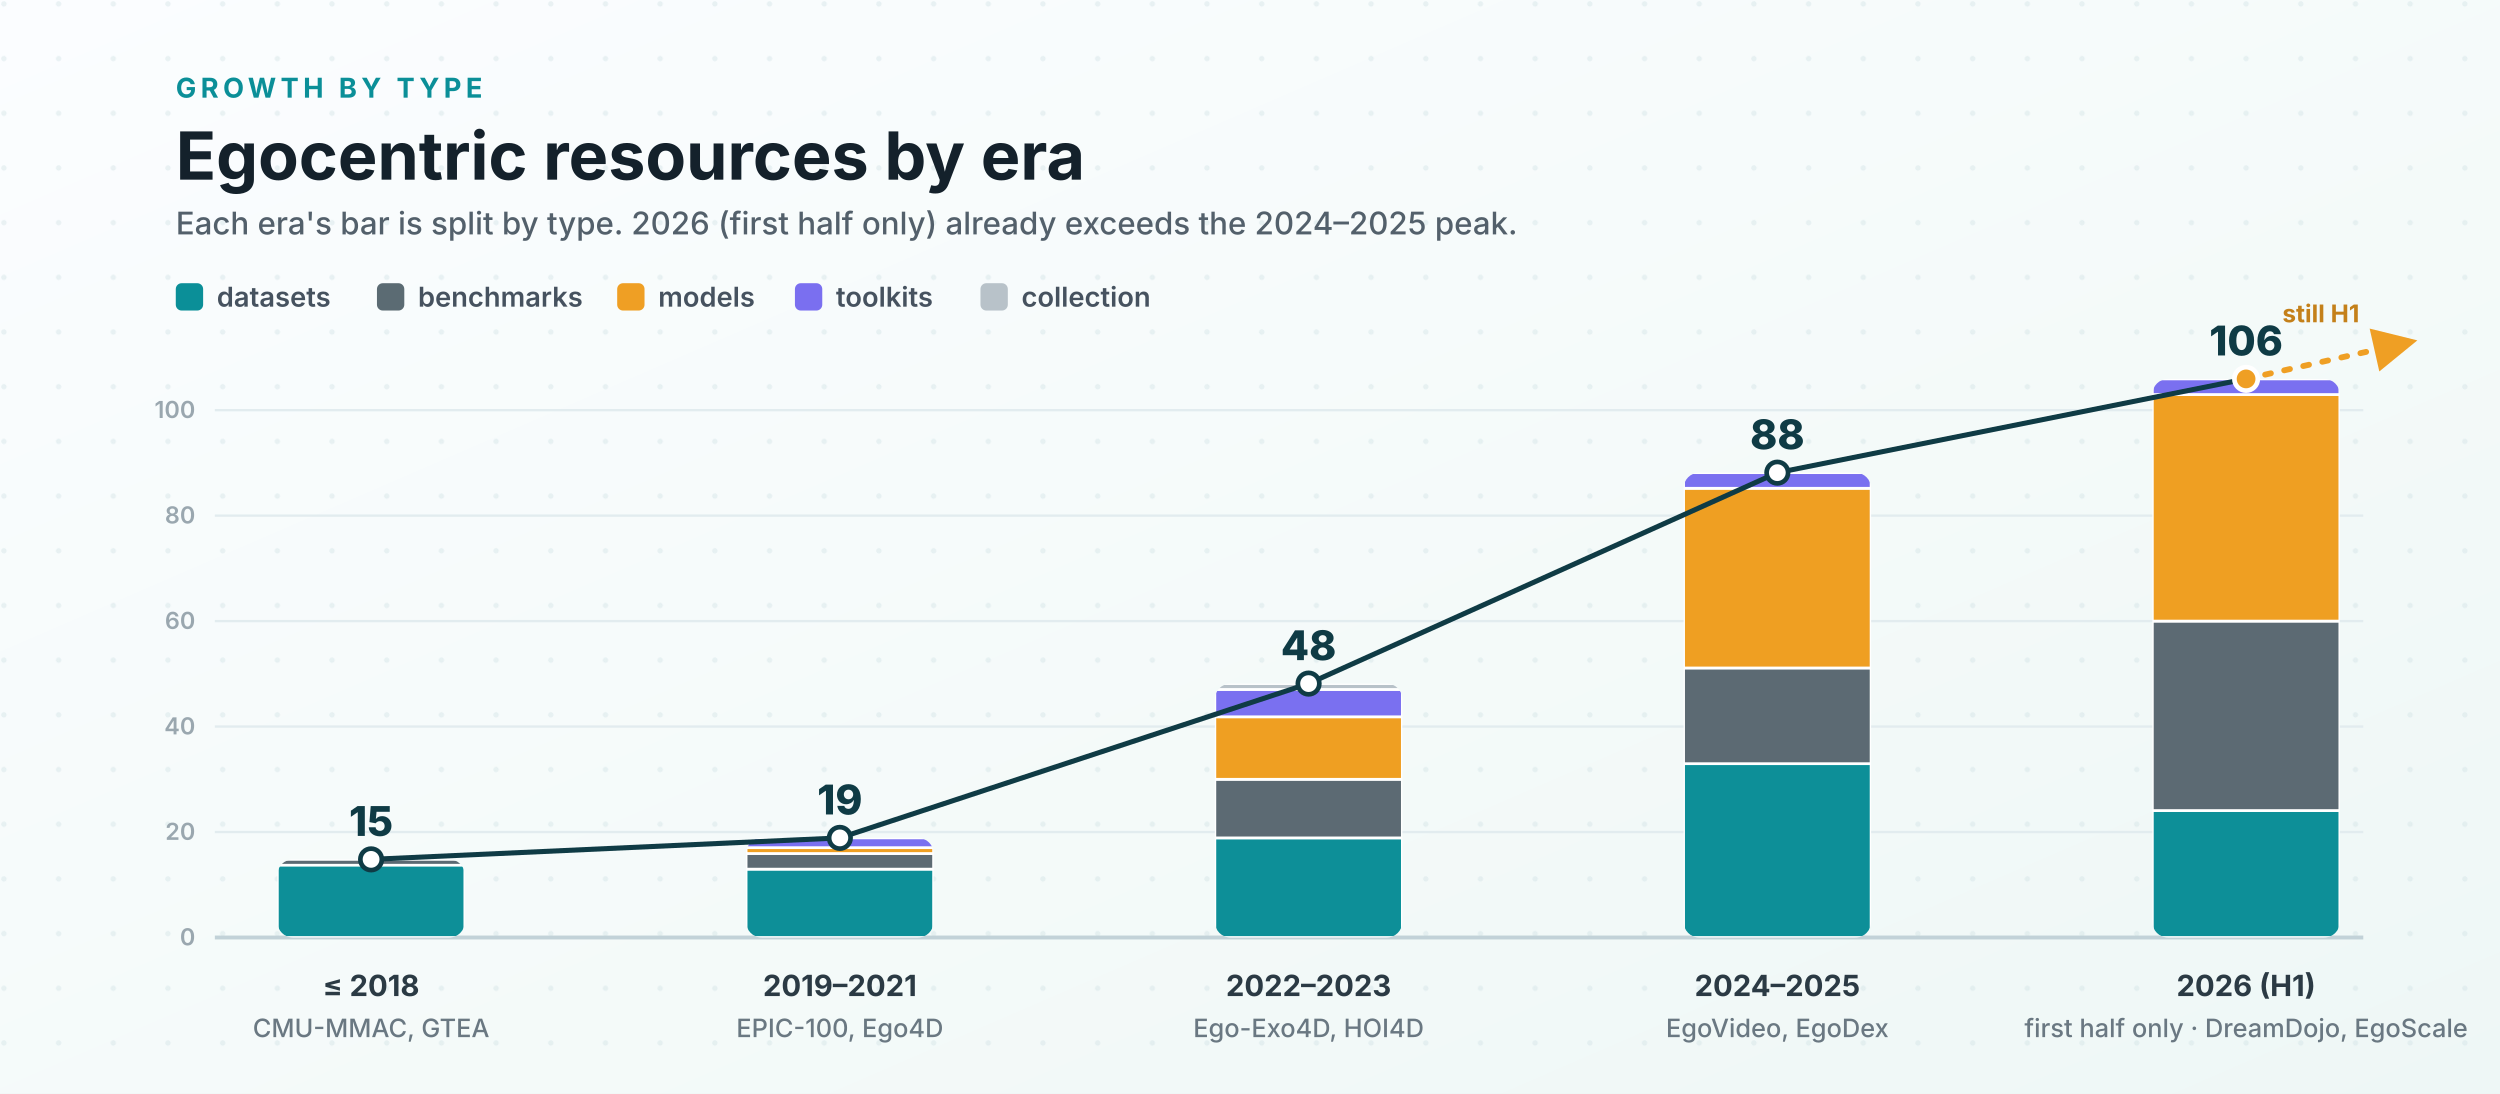
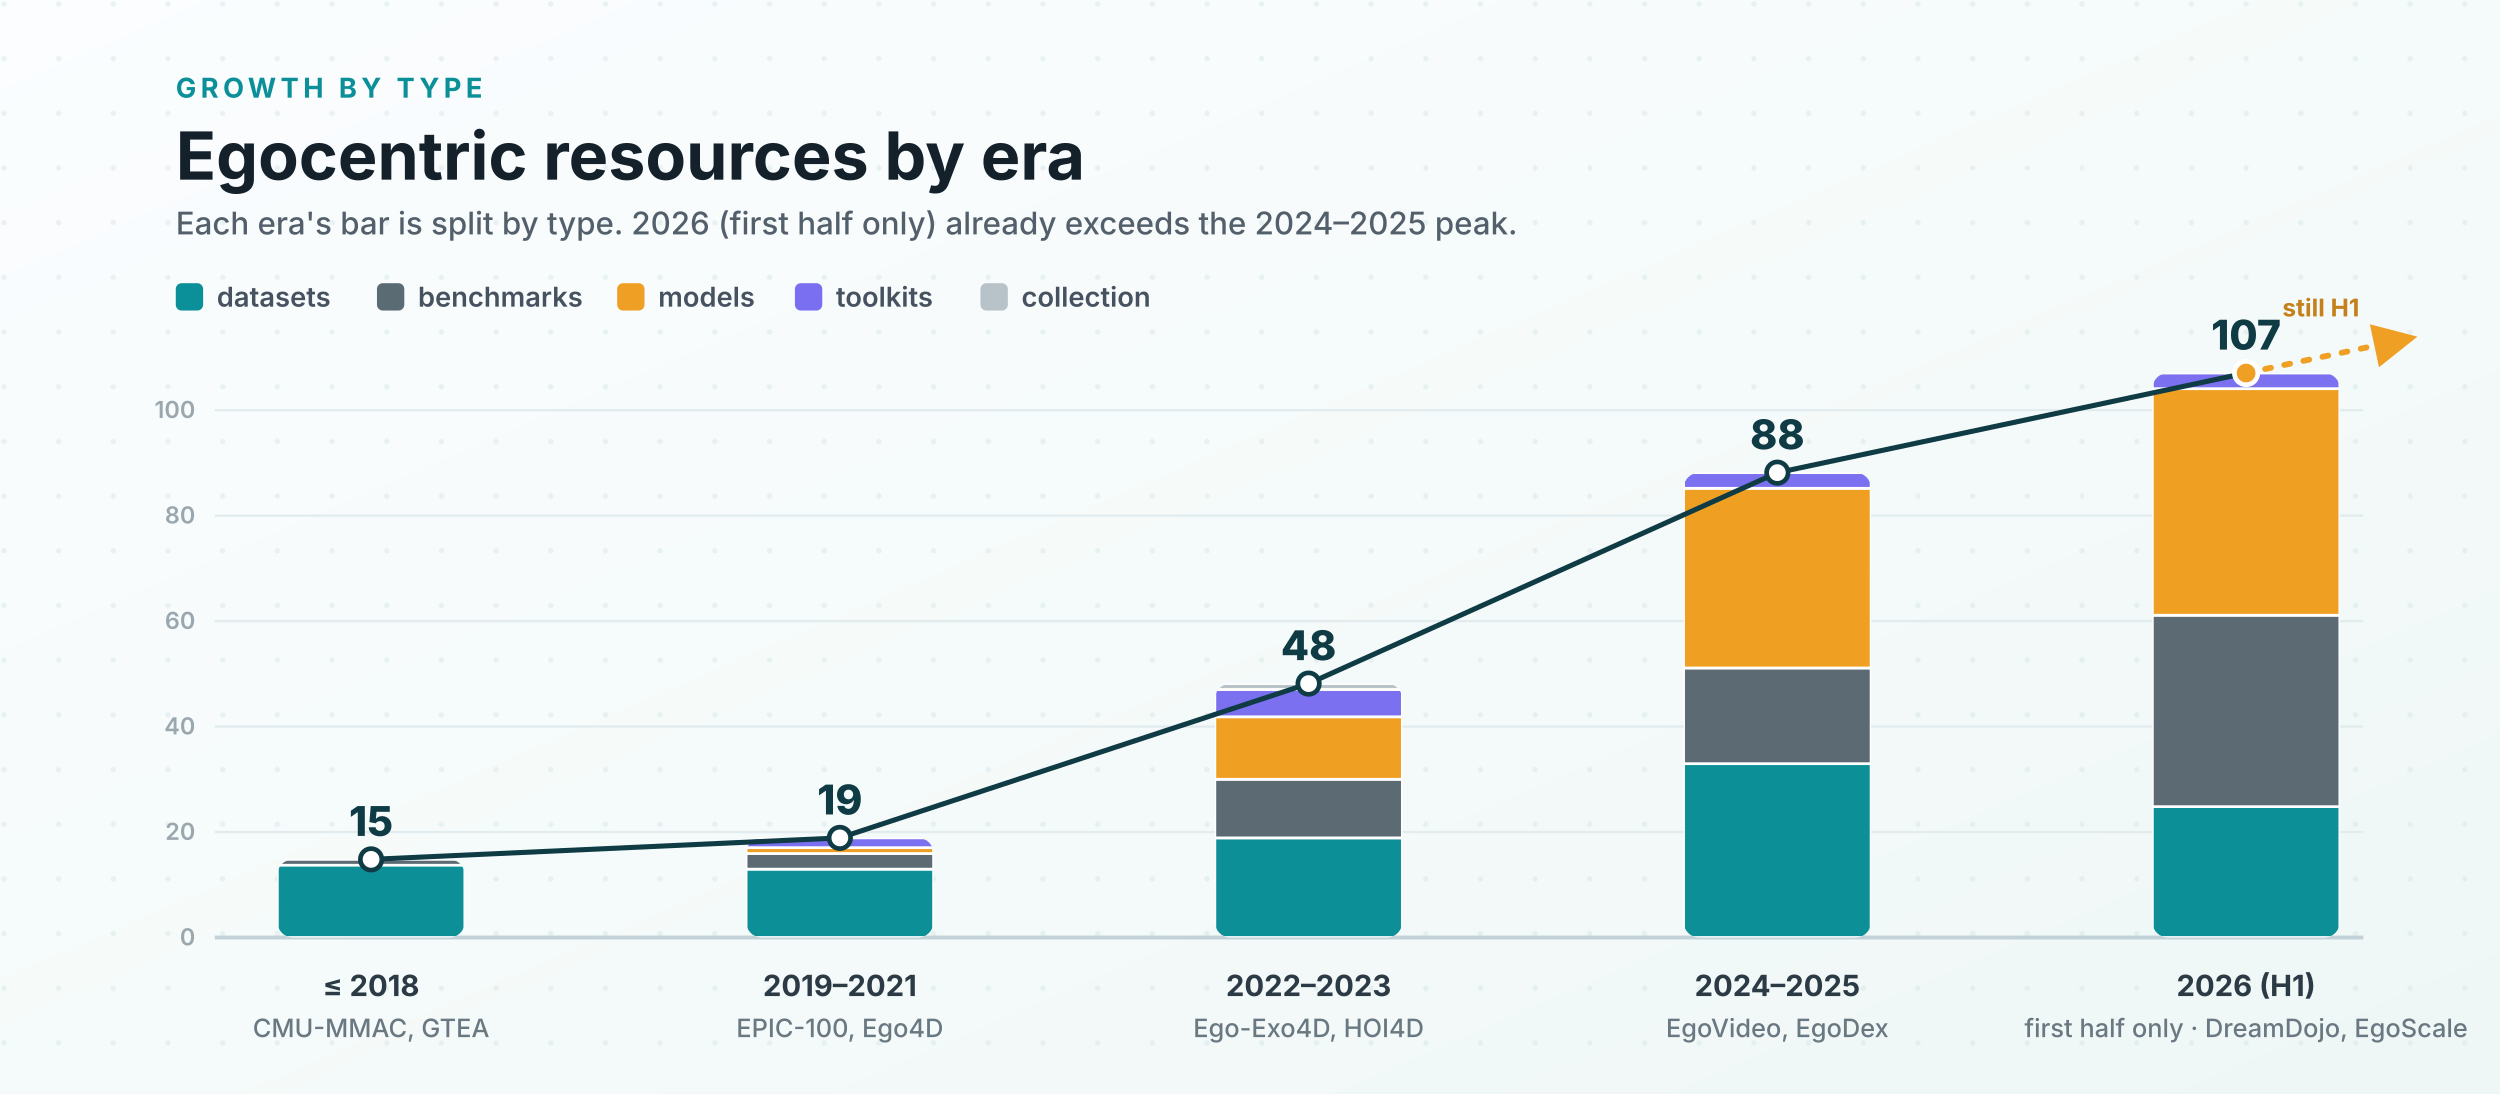
<svg xmlns="http://www.w3.org/2000/svg" viewBox="0 0 1280 560" role="img" aria-labelledby="title desc">
  <defs>
    <linearGradient id="bg" x1="0" x2="1" y1="0" y2="1">
      <stop offset="0" stop-color="#fbfdff" />
      <stop offset="0.6" stop-color="#f4faf9" />
      <stop offset="1" stop-color="#eef7f6" />
    </linearGradient>
    <pattern id="dots" width="28" height="28" patternUnits="userSpaceOnUse">
      <circle cx="2" cy="2" r="1.4" fill="#cfe0e4" opacity="0.4" />
    </pattern>
    <filter id="shadow" x="-14%" y="-14%" width="128%" height="140%">
      <feDropShadow dx="0" dy="6" stdDeviation="7" flood-color="#0f2a33" flood-opacity="0.12" />
    </filter>
    <marker id="up" viewBox="0 0 10 10" refX="6.5" refY="5" markerWidth="7.5" markerHeight="7.5" orient="auto-start-reverse">
      <path d="M0 0 L10 5 L0 10 z" fill="#ef9f24" />
    </marker>
    <clipPath id="c1">
      <rect x="142" y="440" width="96" height="40" rx="8" />
    </clipPath>
    <clipPath id="c2">
      <rect x="382" y="429" width="96" height="51" rx="8" />
    </clipPath>
    <clipPath id="c3">
      <rect x="622" y="350" width="96" height="130" rx="8" />
    </clipPath>
    <clipPath id="c4">
      <rect x="862" y="242" width="96" height="238" rx="8" />
    </clipPath>
    <clipPath id="c5">
-       <rect x="1102" y="194" width="96" height="286" rx="8" />
+       <rect x="1102" y="191" width="96" height="289" rx="8" />
    </clipPath>
    <style>
      .ink { fill: #14212b; }
      .kicker { font: 700 14px system-ui, -apple-system, "Segoe UI", sans-serif; fill: #0b8f98; letter-spacing: .16em; }
      .title { font: 700 34px system-ui, -apple-system, "Segoe UI", sans-serif; }
      .subtitle { font: 500 16px system-ui, -apple-system, "Segoe UI", sans-serif; fill: #53606b; }
      .count { font: 800 21px system-ui, -apple-system, "Segoe UI", sans-serif; fill: #0f3b45; }
      .era { font: 700 15px system-ui, -apple-system, "Segoe UI", sans-serif; fill: #2b3a44; }
      .anchor { font: 500 13px system-ui, -apple-system, "Segoe UI", sans-serif; fill: #6a7882; }
      .grid { stroke: #e2ecef; stroke-width: 1.2; }
      .gridlabel { font: 600 12px system-ui, -apple-system, "Segoe UI", sans-serif; fill: #9aa7af; }
      .axis { stroke: #c2d2d8; stroke-width: 2; }
      .trend { stroke: #0f3b45; stroke-width: 2.6; fill: none; stroke-linejoin: round; stroke-linecap: round; }
      .proj { stroke: #ef9f24; stroke-width: 3; fill: none; stroke-dasharray: 3 7; stroke-linecap: round; }
      .note { font: 700 12.5px system-ui, -apple-system, "Segoe UI", sans-serif; fill: #c4801a; }
      .seg { stroke: #ffffff; stroke-width: 1.4; }
      .lg { font: 600 14px system-ui, -apple-system, "Segoe UI", sans-serif; fill: #46525f; }
    </style>
  </defs>
  <rect width="1280" height="560" fill="url(#bg)" />
  <rect width="1280" height="560" fill="url(#dots)" />
  <text class="kicker" x="90" y="50">GROWTH BY TYPE</text>
  <text class="title ink" x="90" y="92">Egocentric resources by era</text>
  <text class="subtitle" x="90" y="120">Each era's bar is split by type. 2026 (first half only) already exceeds the 2024–2025 peak.</text>
  <g>
    <rect x="90" y="145" width="14" height="14" rx="3" fill="#0b8f98" />
    <text class="lg" x="111" y="157">datasets</text>
    <rect x="193" y="145" width="14" height="14" rx="3" fill="#5b6b73" />
    <text class="lg" x="214" y="157">benchmarks</text>
    <rect x="316" y="145" width="14" height="14" rx="3" fill="#ef9f24" />
    <text class="lg" x="337" y="157">models</text>
    <rect x="407" y="145" width="14" height="14" rx="3" fill="#7a6ff0" />
    <text class="lg" x="428" y="157">toolkits</text>
    <rect x="502" y="145" width="14" height="14" rx="3" fill="#b8c2c9" />
    <text class="lg" x="523" y="157">collection</text>
  </g>
  <line class="grid" x1="110" y1="426" x2="1210" y2="426" />
  <line class="grid" x1="110" y1="372" x2="1210" y2="372" />
  <line class="grid" x1="110" y1="318" x2="1210" y2="318" />
  <line class="grid" x1="110" y1="264" x2="1210" y2="264" />
  <line class="grid" x1="110" y1="210" x2="1210" y2="210" />
  <text class="gridlabel" x="100" y="484" text-anchor="end">0</text>
  <text class="gridlabel" x="100" y="430" text-anchor="end">20</text>
  <text class="gridlabel" x="100" y="376" text-anchor="end">40</text>
  <text class="gridlabel" x="100" y="322" text-anchor="end">60</text>
  <text class="gridlabel" x="100" y="268" text-anchor="end">80</text>
  <text class="gridlabel" x="100" y="214" text-anchor="end">100</text>
  <line class="axis" x1="110" y1="480" x2="1210" y2="480" />
  <g clip-path="url(#c1)" filter="url(#shadow)">
    <rect class="seg" x="142" y="442" width="96" height="38" fill="#0b8f98" />
    <rect class="seg" x="142" y="440" width="96" height="3" fill="#5b6b73" />
  </g>
  <g clip-path="url(#c2)" filter="url(#shadow)">
    <rect class="seg" x="382" y="445" width="96" height="35" fill="#0b8f98" />
    <rect class="seg" x="382" y="437" width="96" height="8" fill="#5b6b73" />
    <rect class="seg" x="382" y="434" width="96" height="3" fill="#ef9f24" />
    <rect class="seg" x="382" y="429" width="96" height="5" fill="#7a6ff0" />
  </g>
  <g clip-path="url(#c3)" filter="url(#shadow)">
    <rect class="seg" x="622" y="429" width="96" height="51" fill="#0b8f98" />
    <rect class="seg" x="622" y="399" width="96" height="30" fill="#5b6b73" />
    <rect class="seg" x="622" y="367" width="96" height="32" fill="#ef9f24" />
    <rect class="seg" x="622" y="353" width="96" height="14" fill="#7a6ff0" />
    <rect class="seg" x="622" y="350" width="96" height="3" fill="#b8c2c9" />
  </g>
  <g clip-path="url(#c4)" filter="url(#shadow)">
    <rect class="seg" x="862" y="391" width="96" height="89" fill="#0b8f98" />
    <rect class="seg" x="862" y="342" width="96" height="49" fill="#5b6b73" />
    <rect class="seg" x="862" y="250" width="96" height="92" fill="#ef9f24" />
    <rect class="seg" x="862" y="242" width="96" height="8" fill="#7a6ff0" />
  </g>
  <g clip-path="url(#c5)" filter="url(#shadow)">
-     <rect class="seg" x="1102" y="415" width="96" height="65" fill="#0b8f98" />
-     <rect class="seg" x="1102" y="318" width="96" height="97" fill="#5b6b73" />
-     <rect class="seg" x="1102" y="202" width="96" height="116" fill="#ef9f24" />
-     <rect class="seg" x="1102" y="194" width="96" height="8" fill="#7a6ff0" />
+     <rect class="seg" x="1102" y="413" width="96" height="67" fill="#0b8f98" />
+     <rect class="seg" x="1102" y="315" width="96" height="98" fill="#5b6b73" />
+     <rect class="seg" x="1102" y="199" width="96" height="116" fill="#ef9f24" />
+     <rect class="seg" x="1102" y="191" width="96" height="8" fill="#7a6ff0" />
  </g>
-   <polyline class="trend" points="190,440 430,429 670,350 910,242 1150,194" />
-   <path class="proj" d="M1150 194 L1230 176" marker-end="url(#up)" />
-   <text class="note" x="1208" y="165" text-anchor="end">still H1</text>
+   <polyline class="trend" points="190,440 430,429 670,350 910,242 1150,191" />
+   <path class="proj" d="M1150 191 L1230 174" marker-end="url(#up)" />
+   <text class="note" x="1208" y="162" text-anchor="end">still H1</text>
  <g>
    <circle cx="190" cy="440" r="5.5" fill="#ffffff" stroke="#0f3b45" stroke-width="2.4" />
    <circle cx="430" cy="429" r="5.5" fill="#ffffff" stroke="#0f3b45" stroke-width="2.4" />
    <circle cx="670" cy="350" r="5.5" fill="#ffffff" stroke="#0f3b45" stroke-width="2.4" />
    <circle cx="910" cy="242" r="5.5" fill="#ffffff" stroke="#0f3b45" stroke-width="2.4" />
-     <circle cx="1150" cy="194" r="6" fill="#ef9f24" stroke="#ffffff" stroke-width="2.4" />
+     <circle cx="1150" cy="191" r="6" fill="#ef9f24" stroke="#ffffff" stroke-width="2.4" />
  </g>
  <text class="count" x="190" y="428" text-anchor="middle">15</text>
  <text class="count" x="430" y="417" text-anchor="middle">19</text>
  <text class="count" x="670" y="338" text-anchor="middle">48</text>
  <text class="count" x="910" y="230" text-anchor="middle">88</text>
-   <text class="count" x="1150" y="182" text-anchor="middle">106</text>
+   <text class="count" x="1150" y="179" text-anchor="middle">107</text>
  <text class="era" x="190" y="510" text-anchor="middle">≤ 2018</text>
  <text class="anchor" x="190" y="531" text-anchor="middle">CMU-MMAC, GTEA</text>
  <text class="era" x="430" y="510" text-anchor="middle">2019–2021</text>
  <text class="anchor" x="430" y="531" text-anchor="middle">EPIC-100, Ego4D</text>
  <text class="era" x="670" y="510" text-anchor="middle">2022–2023</text>
  <text class="anchor" x="670" y="531" text-anchor="middle">Ego-Exo4D, HOI4D</text>
  <text class="era" x="910" y="510" text-anchor="middle">2024–2025</text>
  <text class="anchor" x="910" y="531" text-anchor="middle">EgoVideo, EgoDex</text>
  <text class="era" x="1150" y="510" text-anchor="middle">2026 (H1)</text>
  <text class="anchor" x="1150" y="531" text-anchor="middle">first half only · DreamDojo, EgoScale</text>
</svg>
